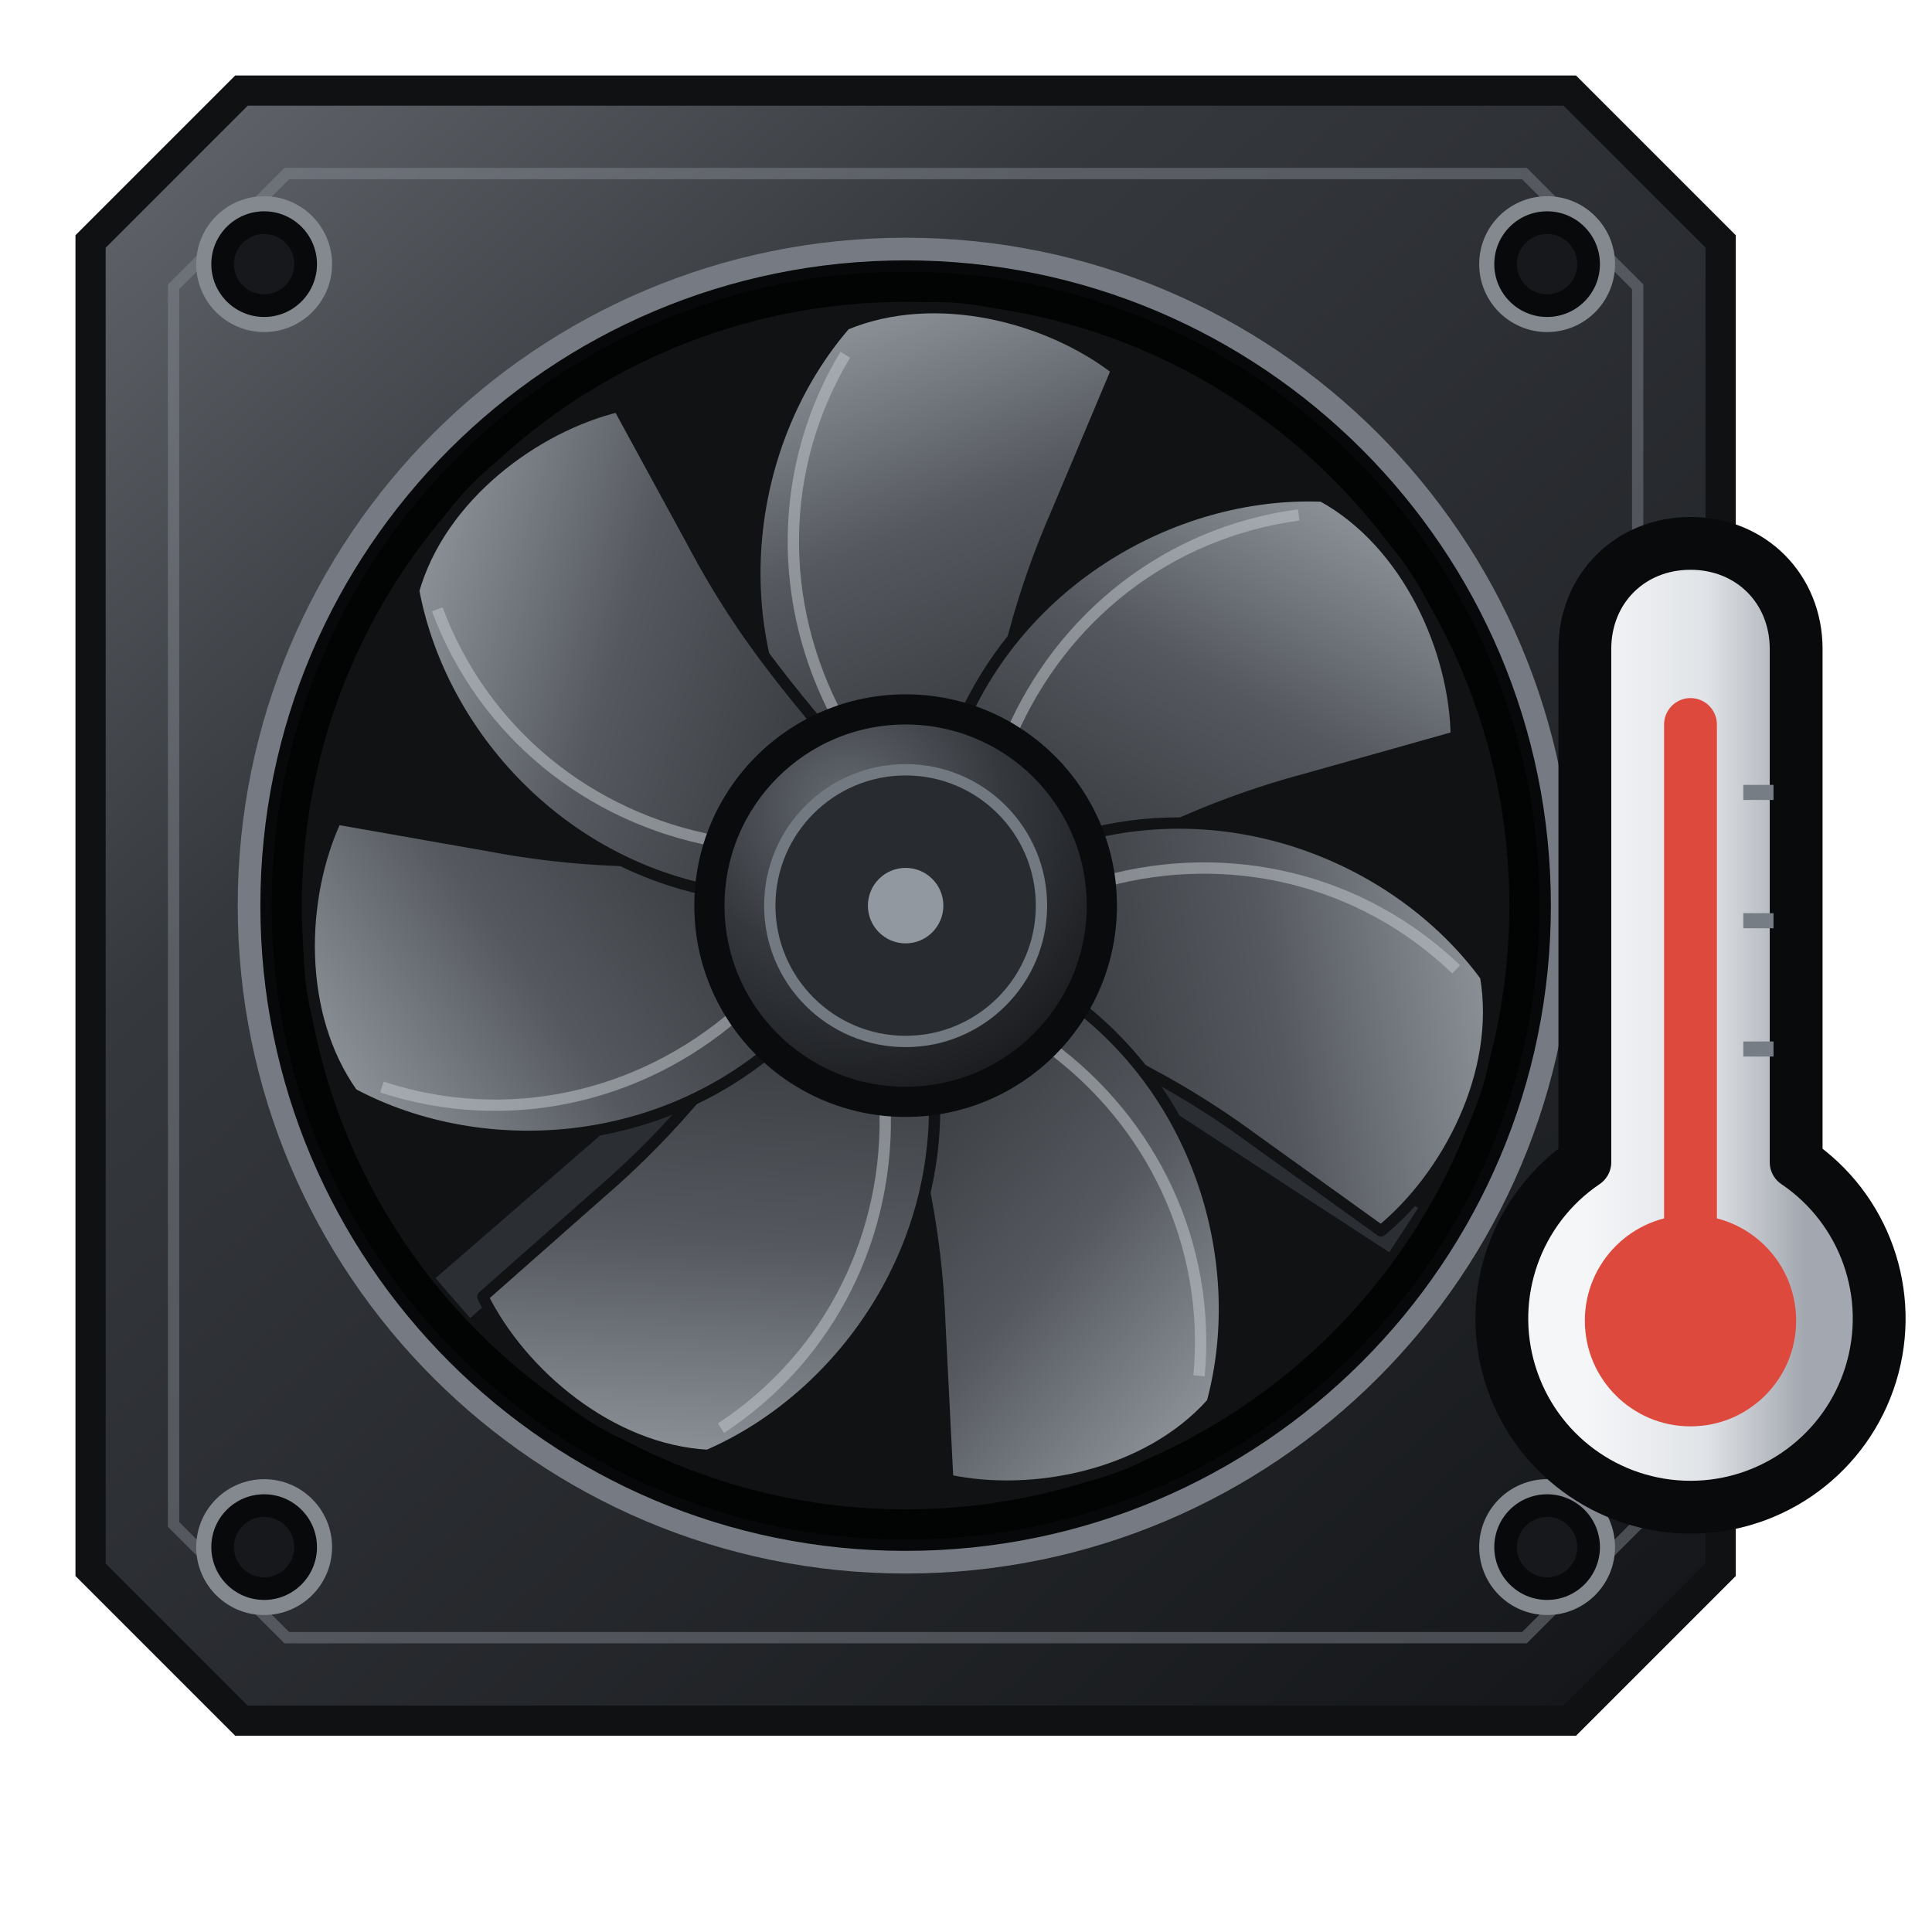
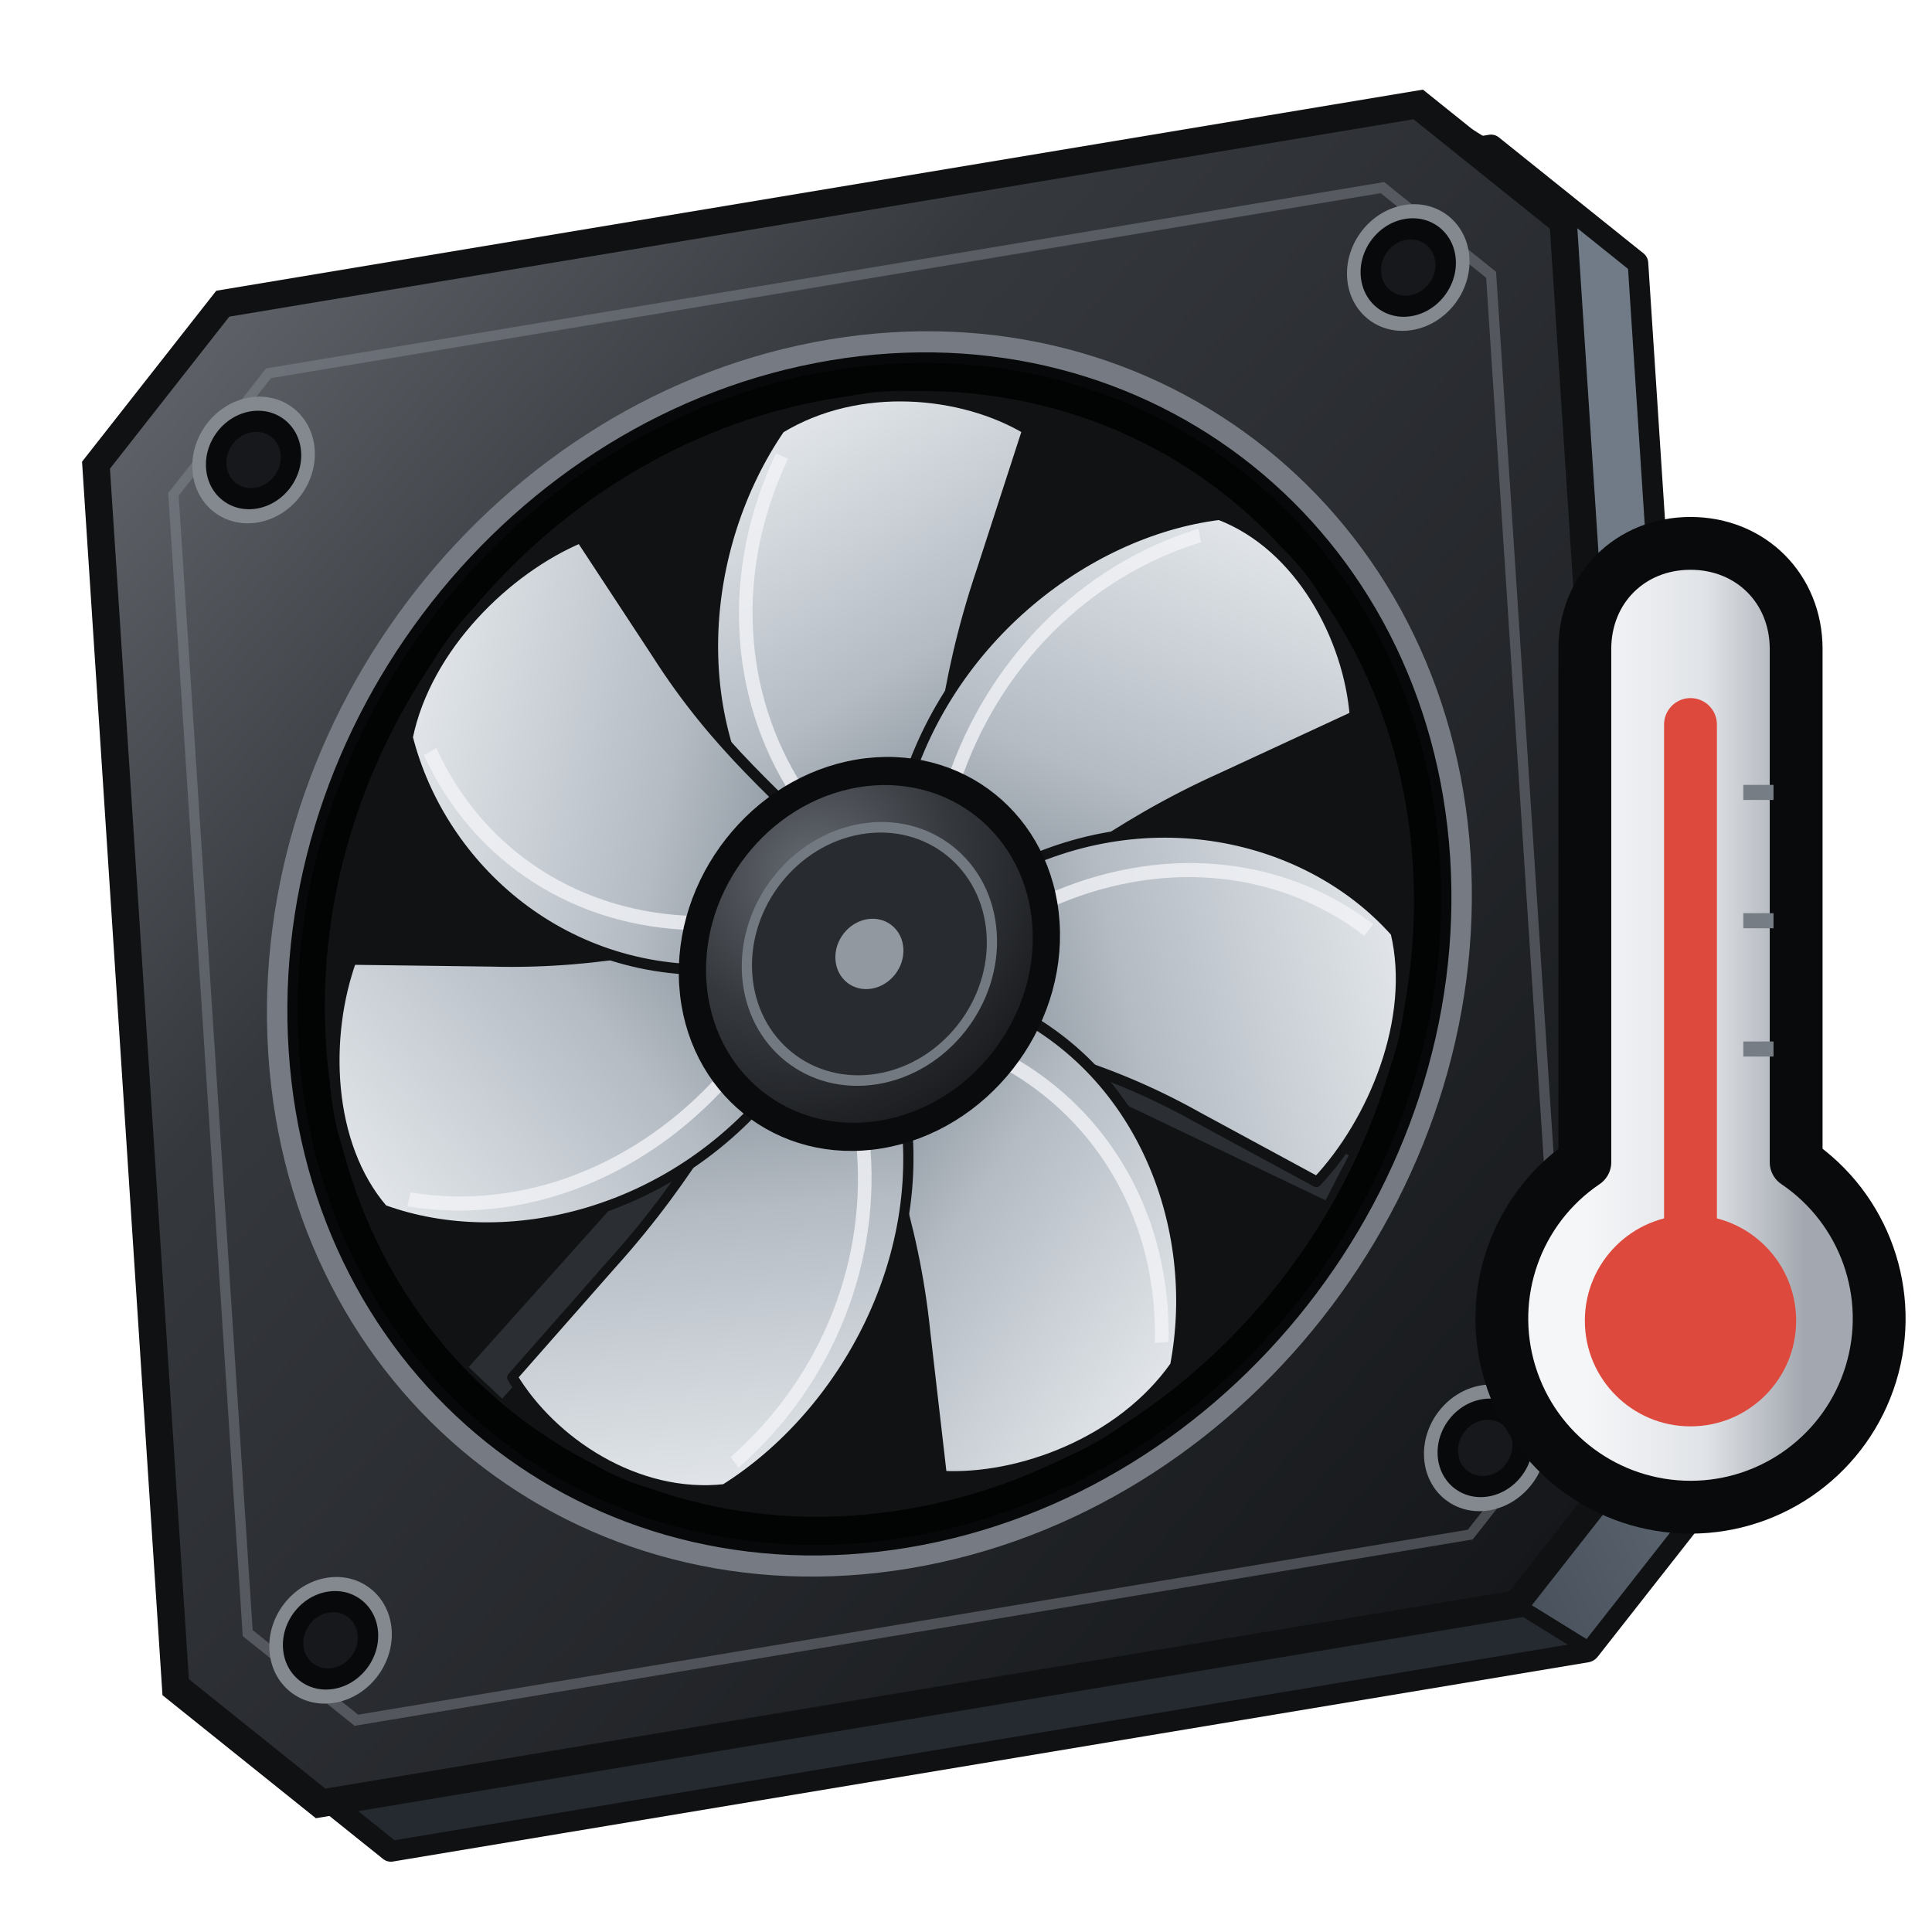
<svg xmlns="http://www.w3.org/2000/svg" xmlns:xlink="http://www.w3.org/1999/xlink" width="256" height="256" viewBox="0 0 256 256">
  <defs>
    <linearGradient id="frame" x1="20" y1="12" x2="216" y2="228" gradientUnits="userSpaceOnUse">
      <stop stop-color="#62666c" />
      <stop offset="0.3" stop-color="#35383d" />
      <stop offset="1" stop-color="#141619" />
    </linearGradient>
+     <linearGradient id="frameSide" x1="18" y1="210" x2="238" y2="130" gradientUnits="userSpaceOnUse">
+       <stop stop-color="#20252b" />
+       <stop offset="0.7" stop-color="#434b55" />
+       <stop offset="1" stop-color="#707b87" />
+     </linearGradient>
    <linearGradient id="bladeSurface" x1="108" y1="42" x2="137" y2="113" gradientUnits="userSpaceOnUse">
-       <stop stop-color="#90959c" />
-       <stop offset="0.4" stop-color="#55595f" />
-       <stop offset="1" stop-color="#292c30" />
+       <stop stop-color="#e4e8ec" />
+       <stop offset="0.55" stop-color="#b4bbc3" />
+       <stop offset="1" stop-color="#737d87" />
    </linearGradient>
    <radialGradient id="hub" cx="0.35" cy="0.25" r="0.8">
      <stop stop-color="#656a71" />
      <stop offset="0.5" stop-color="#35383d" />
      <stop offset="1" stop-color="#17191c" />
    </radialGradient>
    <linearGradient id="thermometer" x1="210" y1="100" x2="239" y2="100" gradientUnits="userSpaceOnUse">
      <stop stop-color="#f5f6f8" />
      <stop offset="0.55" stop-color="#e0e3e7" />
      <stop offset="1" stop-color="#a3a8b0" />
    </linearGradient>
    <g id="blade">
      <path d="M108 103 C95 83 99 58 112 43 C124 38 139 42 148 49 L140 68 C133 84 132 96 129 108 L120 118 Z" fill="url(#bladeSurface)" stroke="#101214" stroke-width="1.5" stroke-linejoin="round" />
-       <path d="M112 47 C103 62 103 80 111 95" fill="none" stroke="#c0c4ca" stroke-width="1.5" opacity="0.55" />
+       <path d="M112 47 C103 62 103 80 111 95" fill="none" stroke="#f1f3f6" stroke-width="2" opacity="0.8" />
    </g>
    <g id="mount">
      <circle r="8" fill="#08090a" stroke="#848990" stroke-width="2" />
      <circle r="4" fill="#16181b" />
    </g>
  </defs>
-   <path d="M32 12 H208 L228 32 V208 L208 228 H32 L12 208 V32 Z" fill="url(#frame)" stroke="#101113" stroke-width="4" />
-   <path d="M38 23 H202 L217 38 V202 L202 217 H38 L23 202 V38 Z" fill="none" stroke="#878c94" stroke-width="1.5" opacity="0.45" />
-   <use xlink:href="#mount" transform="translate(35 35)" />
-   <use xlink:href="#mount" transform="translate(205 35)" />
-   <use xlink:href="#mount" transform="translate(35 205)" />
-   <use xlink:href="#mount" transform="translate(205 205)" />
-   <circle cx="120" cy="120" r="87" fill="#070809" stroke="#767b83" stroke-width="3" />
-   <circle cx="120" cy="120" r="82" fill="#101214" stroke="#020303" stroke-width="4" />
-   <path d="M120 120 L60 172 M120 120 L186 163 M120 120 L127 41" fill="none" stroke="#2b2e33" stroke-width="7" />
-   <use xlink:href="#blade" />
-   <use xlink:href="#blade" transform="rotate(51.4286 120 120)" />
-   <use xlink:href="#blade" transform="rotate(102.8571 120 120)" />
-   <use xlink:href="#blade" transform="rotate(154.2857 120 120)" />
-   <use xlink:href="#blade" transform="rotate(205.7143 120 120)" />
-   <use xlink:href="#blade" transform="rotate(257.1429 120 120)" />
-   <use xlink:href="#blade" transform="rotate(308.5714 120 120)" />
-   <circle cx="120" cy="120" r="26" fill="url(#hub)" stroke="#0a0b0c" stroke-width="4" />
-   <circle cx="120" cy="120" r="18" fill="#282b2f" stroke="#737981" stroke-width="1.5" />
-   <circle cx="120" cy="120" r="5" fill="#9298a0" />
+   <g id="fanAssembly" transform="matrix(0.9 -0.15 0.06 0.92 0 34)">
+     <path d="M42 20 H218 L238 40 V216 L218 236 H42 L22 216 V40 Z" fill="url(#frameSide)" stroke="#101113" stroke-width="4" stroke-linejoin="round" />
+     <path d="M208 12 L228 32 V208 L208 228 L218 236 L238 216 V40 L218 20 Z" fill="url(#frameSide)" stroke="#101113" stroke-width="2" stroke-linejoin="round" />
+     <path d="M12 208 L32 228 H208 L218 236 H42 L22 216 Z" fill="#252a30" stroke="#101113" stroke-width="2" stroke-linejoin="round" />
+     <path d="M32 12 H208 L228 32 V208 L208 228 H32 L12 208 V32 Z" fill="url(#frame)" stroke="#101113" stroke-width="4" />
+     <path d="M38 23 H202 L217 38 V202 L202 217 H38 L23 202 V38 Z" fill="none" stroke="#878c94" stroke-width="1.5" opacity="0.45" />
+     <use xlink:href="#mount" transform="translate(35 35)" />
+     <use xlink:href="#mount" transform="translate(205 35)" />
+     <use xlink:href="#mount" transform="translate(35 205)" />
+     <use xlink:href="#mount" transform="translate(205 205)" />
+     <circle cx="120" cy="120" r="87" fill="#070809" stroke="#767b83" stroke-width="3" />
+     <circle cx="120" cy="120" r="82" fill="#101214" stroke="#020303" stroke-width="4" />
+     <path d="M120 120 L60 172 M120 120 L186 163 M120 120 L127 41" fill="none" stroke="#2b2e33" stroke-width="7" />
+     <g id="fanBlades">
+       <use xlink:href="#blade" />
+       <use xlink:href="#blade" transform="rotate(51.4286 120 120)" />
+       <use xlink:href="#blade" transform="rotate(102.8571 120 120)" />
+       <use xlink:href="#blade" transform="rotate(154.2857 120 120)" />
+       <use xlink:href="#blade" transform="rotate(205.7143 120 120)" />
+       <use xlink:href="#blade" transform="rotate(257.1429 120 120)" />
+       <use xlink:href="#blade" transform="rotate(308.5714 120 120)" />
+     </g>
+     <circle cx="120" cy="120" r="26" fill="url(#hub)" stroke="#0a0b0c" stroke-width="4" />
+     <circle cx="120" cy="120" r="18" fill="#282b2f" stroke="#737981" stroke-width="1.5" />
+     <circle cx="120" cy="120" r="5" fill="#9298a0" />
+   </g>
  <path d="M224 72 C216 72 210 78 210 86 V154 A25 25 0 1 0 238 154 V86 C238 78 232 72 224 72 Z" fill="url(#thermometer)" stroke="#090a0b" stroke-width="7" stroke-linejoin="round" />
  <path d="M231 105 H235 M231 122 H235 M231 139 H235" fill="none" stroke="#777d85" stroke-width="2" />
  <path d="M224 96 V175" fill="none" stroke="#dd493c" stroke-width="7" stroke-linecap="round" />
  <circle cx="224" cy="175" r="14" fill="#dd493c" />
</svg>
